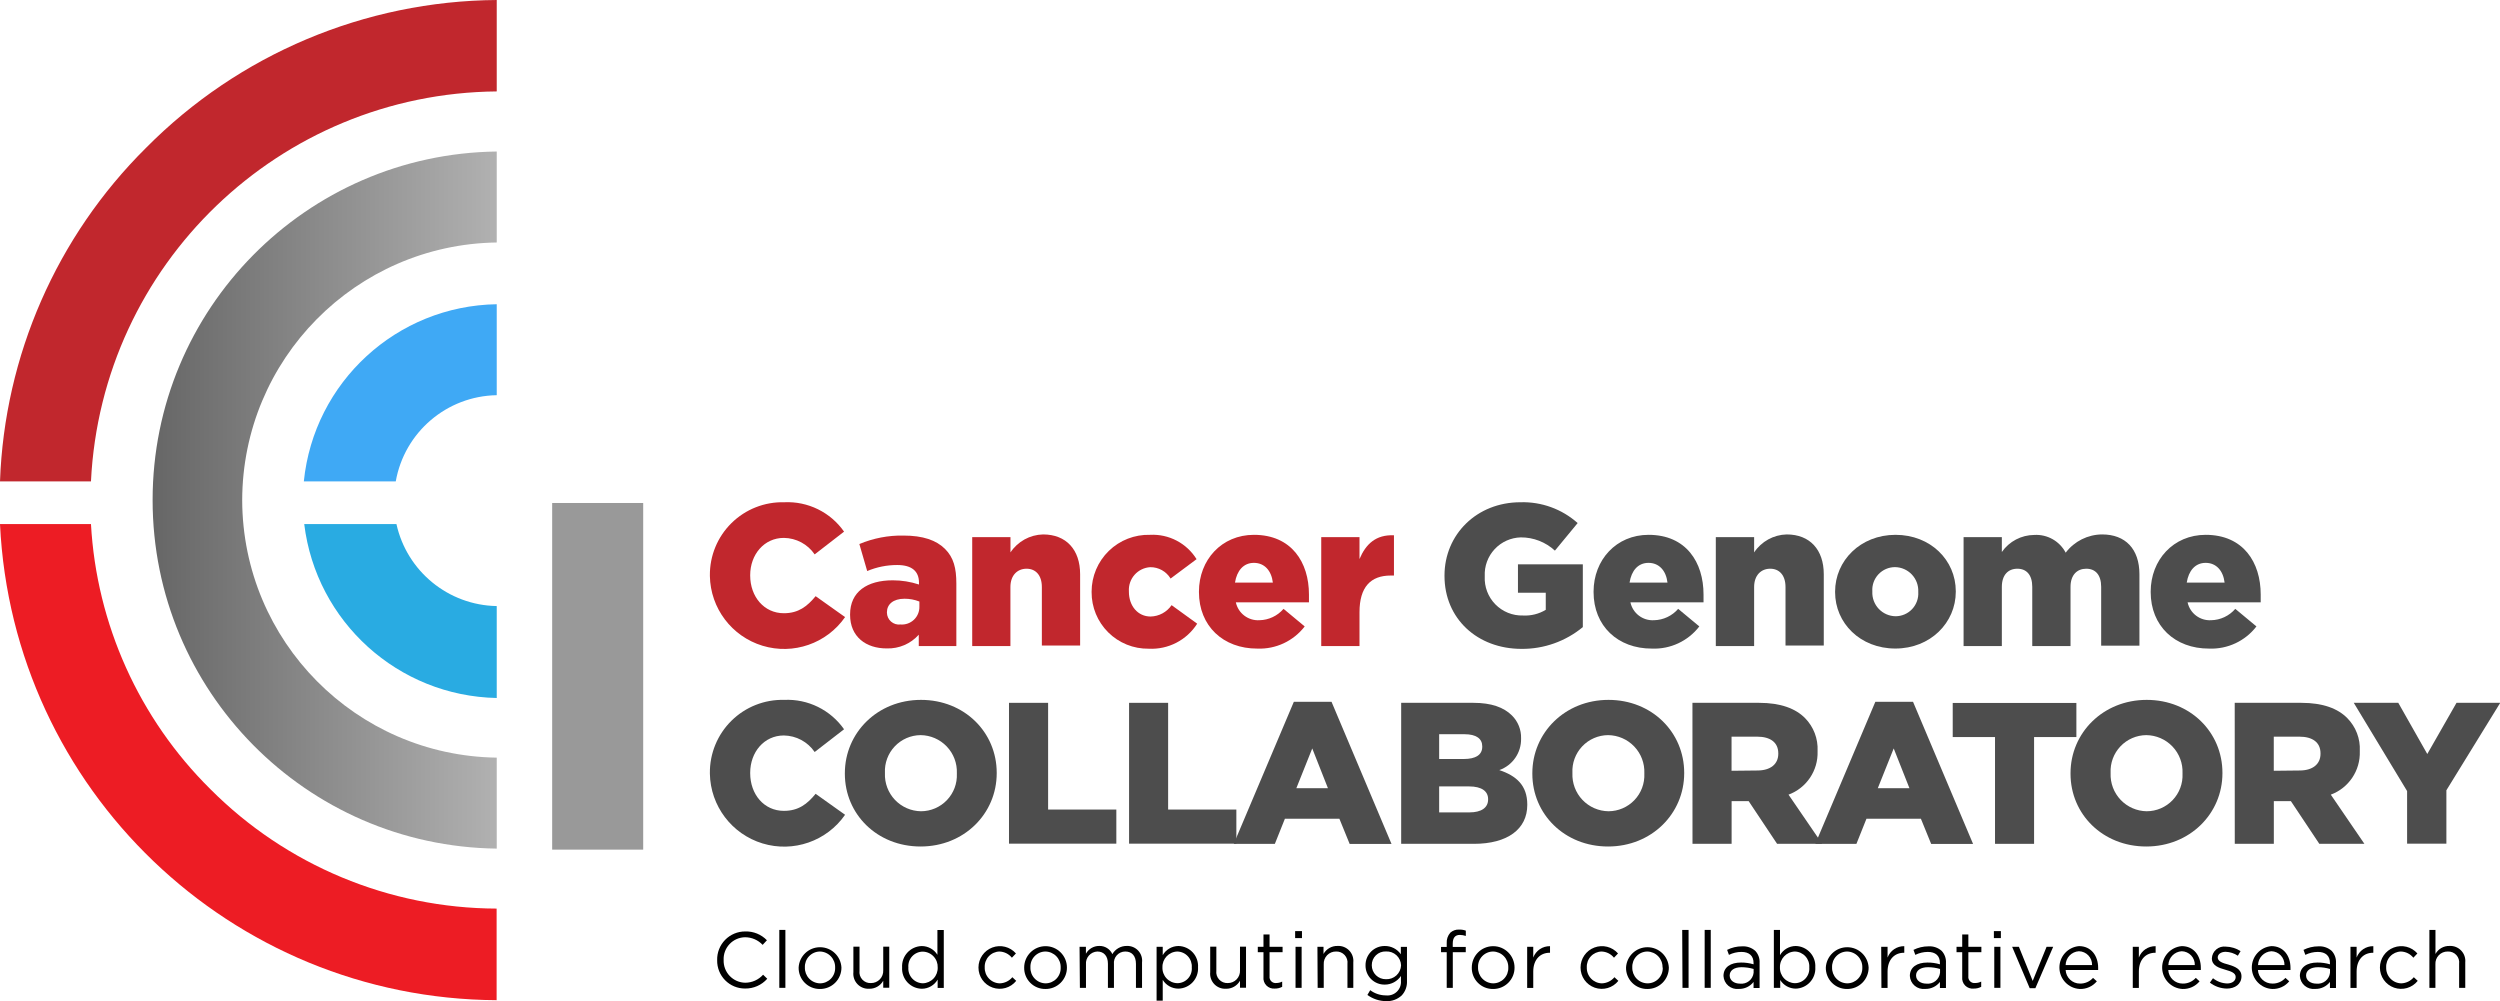
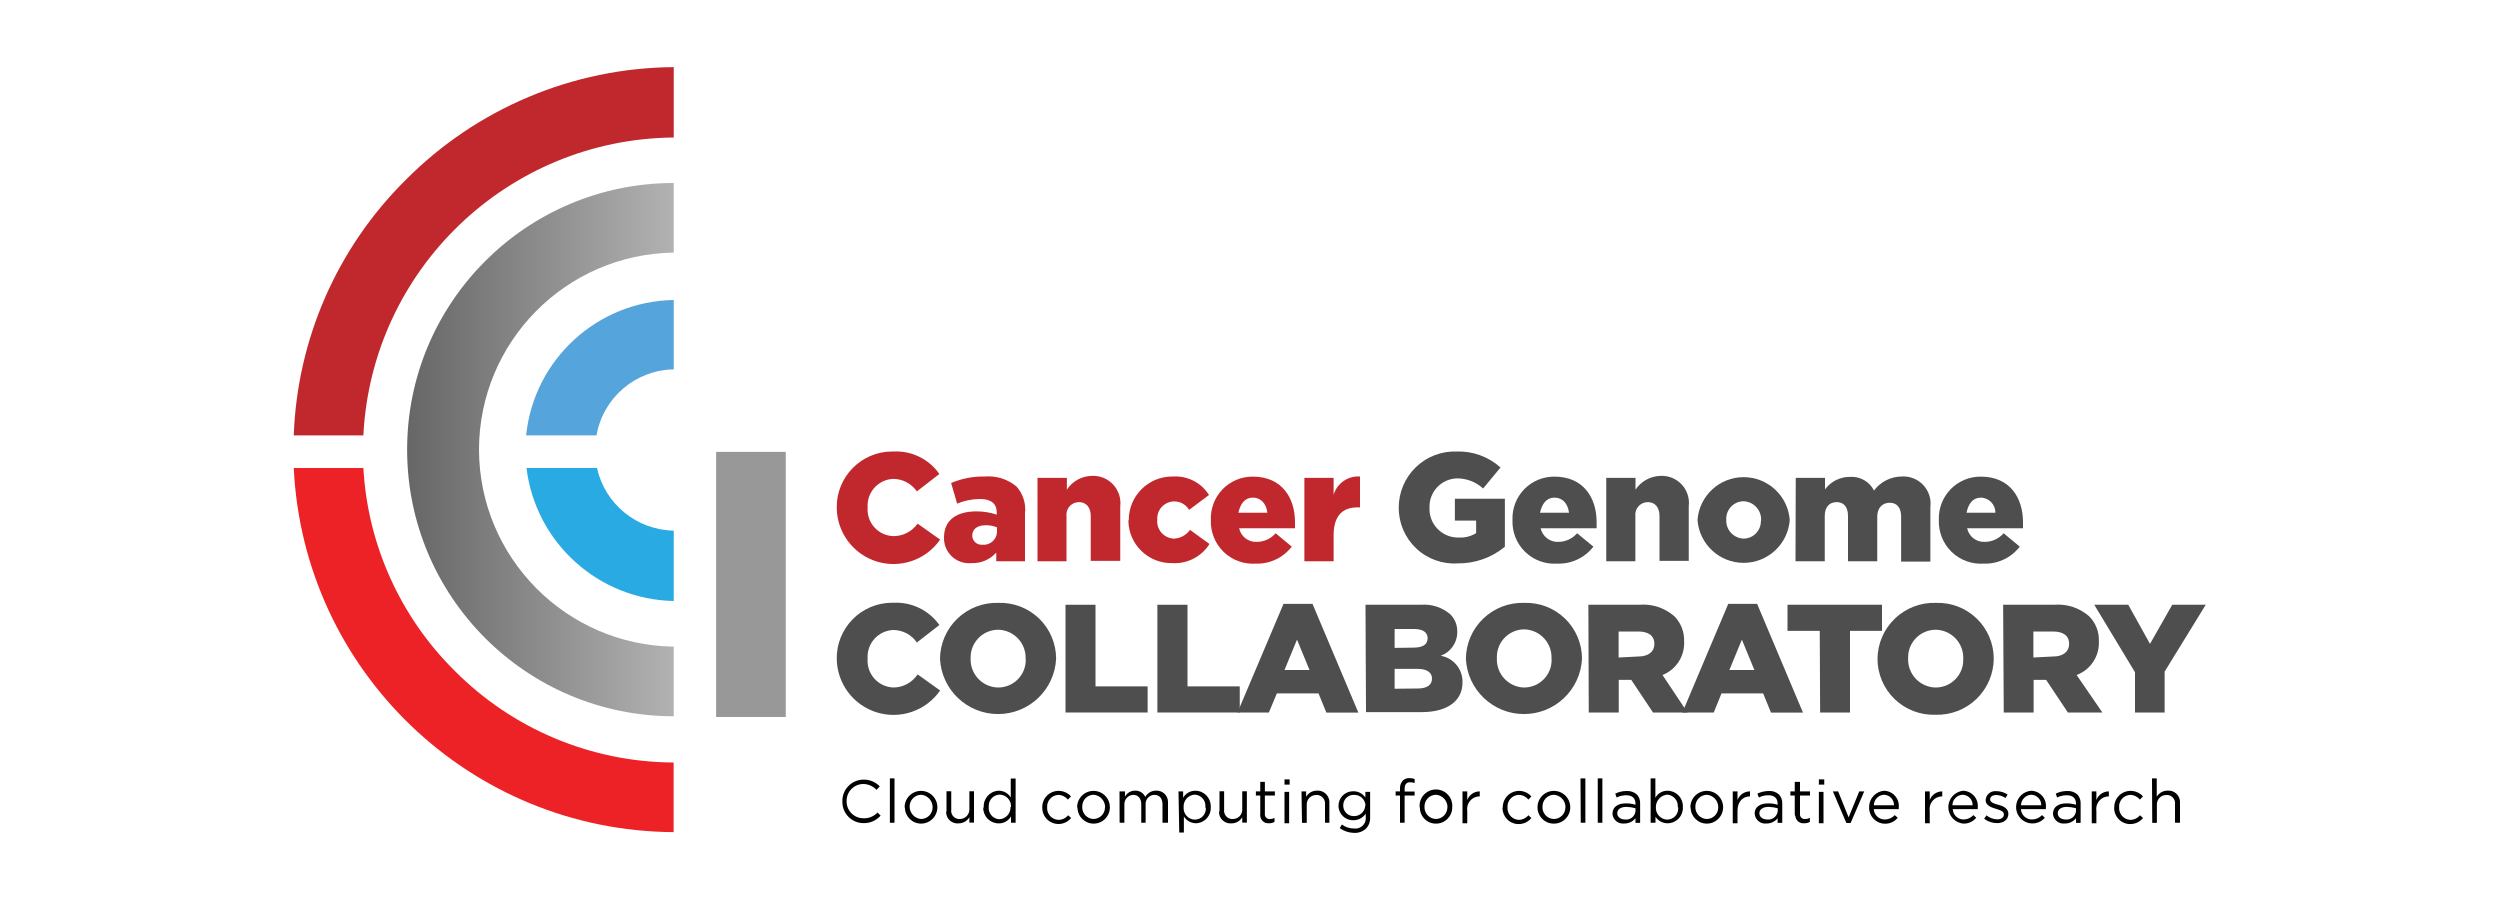
- <svg xmlns="http://www.w3.org/2000/svg" id="Layer_1" data-name="Layer 1" viewBox="0 0 439.72 176.01">
+ <svg xmlns="http://www.w3.org/2000/svg" id="Layer_1" data-name="Layer 1" viewBox="0 0 200 72">
  <defs>
-     <style>.cls-1{fill:#999;}.cls-2{fill:#c1272d;}.cls-3{fill:#4d4d4d;}.cls-4{fill:#ed1c24;}.cls-5{fill:url(#linear-gradient);}.cls-6{fill:#29abe2;}.cls-7{fill:#3fa9f5;}</style>
-     <linearGradient id="linear-gradient" x1="26.6" y1="87.96" x2="89.01" y2="87.96" gradientUnits="userSpaceOnUse">
-       <stop offset="0" stop-color="#666" />
-       <stop offset="1" stop-color="#b3b3b3" />
+     <style>.cls-1{fill:#010101;}.cls-2{fill:#989898;}.cls-3{fill:#c1282d;}.cls-4{fill:#4e4e4e;}.cls-5{fill:#ec2227;}.cls-6{fill:url(#linear-gradient);}.cls-7{fill:#2aaae2;}.cls-8{fill:#55a4db;}</style>
+     <linearGradient id="linear-gradient" x1="32.75" y1="38.03" x2="54.47" y2="38.03" gradientTransform="matrix(1, 0, 0, -1, 0, 74)" gradientUnits="userSpaceOnUse">
+       <stop offset="0" stop-color="#676767" />
+       <stop offset="1" stop-color="#b4b4b4" />
    </linearGradient>
  </defs>
-   <path d="M126.14,168.89v0a4.92,4.92,0,0,1,4.94-5.06,5.08,5.08,0,0,1,3.81,1.55l-.75.81a4.26,4.26,0,0,0-3.07-1.34,3.83,3.83,0,0,0-3.79,4v0a3.86,3.86,0,0,0,3.79,4,4.24,4.24,0,0,0,3.15-1.41l.73.71a5.08,5.08,0,0,1-3.91,1.72A4.88,4.88,0,0,1,126.14,168.89Z" />
-   <path d="M137.07,163.56h1.07v10.19h-1.07Z" />
-   <path d="M140.47,170.18v0a3.77,3.77,0,0,1,7.53,0v0a3.75,3.75,0,0,1-3.79,3.77A3.7,3.7,0,0,1,140.47,170.18Zm6.42,0v0a2.73,2.73,0,0,0-2.68-2.82,2.67,2.67,0,0,0-2.64,2.79v0a2.71,2.71,0,0,0,2.67,2.81A2.67,2.67,0,0,0,146.89,170.18Z" />
-   <path d="M150.1,171v-4.49h1.08v4.22a1.92,1.92,0,0,0,2,2.18,2.14,2.14,0,0,0,2.17-2.26v-4.14h1.06v7.22h-1.06V172.5a2.76,2.76,0,0,1-2.47,1.41A2.64,2.64,0,0,1,150.1,171Z" />
-   <path d="M158.67,170.16v0a3.55,3.55,0,0,1,3.45-3.76,3.24,3.24,0,0,1,2.76,1.54v-4.36H166v10.19h-1.08V172.3a3.22,3.22,0,0,1-2.76,1.61A3.53,3.53,0,0,1,158.67,170.16Zm6.26,0v0a2.68,2.68,0,0,0-2.61-2.78,2.56,2.56,0,0,0-2.55,2.78v0a2.6,2.6,0,0,0,2.55,2.79A2.69,2.69,0,0,0,164.93,170.15Z" />
-   <path d="M172.1,170.18v0a3.76,3.76,0,0,1,6.59-2.48l-.71.75a2.94,2.94,0,0,0-2.2-1.09,2.66,2.66,0,0,0-2.58,2.79v0a2.71,2.71,0,0,0,2.65,2.81,3,3,0,0,0,2.21-1.08l.68.64a3.73,3.73,0,0,1-6.64-2.34Z" />
-   <path d="M180.14,170.18v0a3.76,3.76,0,0,1,7.52,0v0a3.74,3.74,0,0,1-3.78,3.77A3.69,3.69,0,0,1,180.14,170.18Zm6.42,0v0a2.73,2.73,0,0,0-2.68-2.82,2.66,2.66,0,0,0-2.64,2.79v0a2.71,2.71,0,0,0,2.67,2.81A2.67,2.67,0,0,0,186.56,170.18Z" />
-   <path d="M189.88,166.53H191v1.22a2.65,2.65,0,0,1,2.33-1.37,2.45,2.45,0,0,1,2.32,1.44,2.88,2.88,0,0,1,2.54-1.44,2.59,2.59,0,0,1,2.68,2.9v4.47h-1.07v-4.21c0-1.4-.7-2.18-1.87-2.18a2,2,0,0,0-2,2.23v4.16h-1.06v-4.24c0-1.36-.71-2.15-1.86-2.15a2.09,2.09,0,0,0-2,2.27v4.12h-1.07Z" />
-   <path d="M203.43,166.53h1.08V168a3.22,3.22,0,0,1,2.76-1.61,3.52,3.52,0,0,1,3.45,3.74v0a3.54,3.54,0,0,1-3.45,3.76,3.24,3.24,0,0,1-2.76-1.54V176h-1.08Zm6.19,3.63v0a2.61,2.61,0,0,0-2.55-2.8,2.7,2.7,0,0,0-2.61,2.78v0a2.68,2.68,0,0,0,2.61,2.79A2.55,2.55,0,0,0,209.62,170.16Z" />
-   <path d="M212.86,171v-4.49h1.08v4.22a1.93,1.93,0,0,0,2,2.18,2.13,2.13,0,0,0,2.16-2.26v-4.14h1.06v7.22H218.1V172.5a2.76,2.76,0,0,1-2.47,1.41A2.64,2.64,0,0,1,212.86,171Z" />
-   <path d="M222.23,171.84v-4.36h-1v-.95h1v-2.17h1.07v2.17h2.29v.95H223.3v4.22a1.07,1.07,0,0,0,1.22,1.2,2.31,2.31,0,0,0,1-.25v.92a2.69,2.69,0,0,1-1.3.31A1.84,1.84,0,0,1,222.23,171.84Z" />
-   <path d="M227.8,163.77H229V165H227.8Zm.07,2.76h1.07v7.22h-1.07Z" />
-   <path d="M231.72,166.53h1.07v1.26a2.75,2.75,0,0,1,2.48-1.41,2.63,2.63,0,0,1,2.76,2.89v4.48H237v-4.21a1.93,1.93,0,0,0-2-2.18,2.13,2.13,0,0,0-2.17,2.26v4.13h-1.07Z" />
-   <path d="M240.51,175l.49-.84a4.62,4.62,0,0,0,2.78.92,2.38,2.38,0,0,0,2.63-2.57v-.85a3.42,3.42,0,0,1-2.84,1.52,3.33,3.33,0,0,1-3.39-3.38v0a3.35,3.35,0,0,1,3.39-3.41,3.4,3.4,0,0,1,2.82,1.45v-1.3h1.08v6a3.47,3.47,0,0,1-.93,2.55,3.79,3.79,0,0,1-2.75,1A5.67,5.67,0,0,1,240.51,175Zm5.92-5.21v0a2.52,2.52,0,0,0-2.65-2.44,2.39,2.39,0,0,0-2.5,2.43v0a2.44,2.44,0,0,0,2.5,2.45A2.54,2.54,0,0,0,246.43,169.8Z" />
-   <path d="M254.46,167.48h-1v-.93h1v-.63a2.59,2.59,0,0,1,.62-1.86,2.16,2.16,0,0,1,1.55-.56,3.16,3.16,0,0,1,1.19.19v.93a3.62,3.62,0,0,0-1.05-.18c-.83,0-1.25.5-1.25,1.54v.58h2.29v.92h-2.28v6.27h-1.07Z" />
-   <path d="M258.87,170.18v0a3.76,3.76,0,0,1,7.52,0v0a3.74,3.74,0,0,1-3.78,3.77A3.69,3.69,0,0,1,258.87,170.18Zm6.42,0v0a2.73,2.73,0,0,0-2.68-2.82,2.66,2.66,0,0,0-2.64,2.79v0a2.71,2.71,0,0,0,2.67,2.81A2.67,2.67,0,0,0,265.29,170.18Z" />
-   <path d="M268.61,166.53h1.07v1.89a3.09,3.09,0,0,1,2.95-2v1.16h-.09c-1.57,0-2.86,1.13-2.86,3.31v2.87h-1.07Z" />
-   <path d="M278,170.18v0a3.76,3.76,0,0,1,6.59-2.48l-.71.75a2.92,2.92,0,0,0-2.19-1.09,2.66,2.66,0,0,0-2.59,2.79v0a2.71,2.71,0,0,0,2.66,2.81,3,3,0,0,0,2.2-1.08l.69.64a3.73,3.73,0,0,1-6.65-2.34Z" />
-   <path d="M286,170.18v0a3.77,3.77,0,0,1,7.53,0v0a3.75,3.75,0,0,1-3.79,3.77A3.7,3.7,0,0,1,286,170.18Zm6.42,0v0a2.73,2.73,0,0,0-2.68-2.82,2.67,2.67,0,0,0-2.64,2.79v0a2.71,2.71,0,0,0,2.67,2.81A2.67,2.67,0,0,0,292.46,170.18Z" />
-   <path d="M295.88,163.56H297v10.19h-1.07Z" />
-   <path d="M299.83,163.56h1.07v10.19h-1.07Z" />
-   <path d="M303.14,171.66v0c0-1.55,1.25-2.36,3.08-2.36a7.63,7.63,0,0,1,2.21.31v-.23c0-1.28-.78-1.95-2.14-1.95a5,5,0,0,0-2.19.52l-.32-.88a5.79,5.79,0,0,1,2.62-.62,3.22,3.22,0,0,1,2.34.8,2.86,2.86,0,0,1,.75,2.12v4.41h-1.06v-1.07a3.18,3.18,0,0,1-2.6,1.23A2.42,2.42,0,0,1,303.14,171.66Zm5.3-.56v-.67a7.55,7.55,0,0,0-2.11-.31c-1.34,0-2.1.59-2.1,1.45v0c0,.91.83,1.44,1.81,1.44A2.16,2.16,0,0,0,308.44,171.1Z" />
-   <path d="M313.12,172.37v1.38H312V163.56h1.08V168a3.22,3.22,0,0,1,2.76-1.61,3.52,3.52,0,0,1,3.45,3.74v0a3.54,3.54,0,0,1-3.45,3.76A3.24,3.24,0,0,1,313.12,172.37Zm5.11-2.21v0a2.61,2.61,0,0,0-2.54-2.8,2.71,2.71,0,0,0-2.62,2.78v0a2.69,2.69,0,0,0,2.62,2.79A2.55,2.55,0,0,0,318.23,170.16Z" />
-   <path d="M321.14,170.18v0a3.77,3.77,0,0,1,7.53,0v0a3.75,3.75,0,0,1-3.79,3.77A3.7,3.7,0,0,1,321.14,170.18Zm6.42,0v0a2.73,2.73,0,0,0-2.68-2.82,2.67,2.67,0,0,0-2.64,2.79v0a2.71,2.71,0,0,0,2.67,2.81A2.67,2.67,0,0,0,327.56,170.18Z" />
-   <path d="M330.88,166.53H332v1.89a3.09,3.09,0,0,1,2.94-2v1.16h-.08c-1.58,0-2.86,1.13-2.86,3.31v2.87h-1.08Z" />
-   <path d="M335.92,171.66v0c0-1.55,1.26-2.36,3.09-2.36a7.56,7.56,0,0,1,2.2.31v-.23c0-1.28-.78-1.95-2.14-1.95a5,5,0,0,0-2.19.52l-.32-.88a5.86,5.86,0,0,1,2.63-.62,3.19,3.19,0,0,1,2.33.8,2.86,2.86,0,0,1,.75,2.12v4.41h-1.06v-1.07a3.18,3.18,0,0,1-2.6,1.23A2.42,2.42,0,0,1,335.92,171.66Zm5.31-.56v-.67a7.61,7.61,0,0,0-2.11-.31c-1.34,0-2.11.59-2.11,1.45v0c0,.91.84,1.44,1.81,1.44A2.17,2.17,0,0,0,341.23,171.1Z" />
-   <path d="M345.13,171.84v-4.36h-1v-.95h1v-2.17h1.08v2.17h2.29v.95h-2.29v4.22a1.07,1.07,0,0,0,1.21,1.2,2.31,2.31,0,0,0,1.05-.25v.92a2.66,2.66,0,0,1-1.3.31A1.84,1.84,0,0,1,345.13,171.84Z" />
-   <path d="M350.7,163.77h1.23V165H350.7Zm.07,2.76h1.08v7.22h-1.08Z" />
-   <path d="M353.91,166.53h1.19l2.43,6,2.44-6h1.16L358,173.81H357Z" />
-   <path d="M365.86,173a3,3,0,0,0,2.28-1l.67.6a3.74,3.74,0,0,1-3,1.35,3.78,3.78,0,0,1-.14-7.54c2.14,0,3.37,1.7,3.37,3.83a2.77,2.77,0,0,1,0,.37h-5.72A2.52,2.52,0,0,0,365.86,173Zm2.11-3.26a2.37,2.37,0,0,0-2.31-2.43,2.48,2.48,0,0,0-2.34,2.43Z" />
-   <path d="M375.13,166.53h1.07v1.89a3.09,3.09,0,0,1,2.95-2v1.16h-.09c-1.57,0-2.86,1.13-2.86,3.31v2.87h-1.07Z" />
-   <path d="M383.93,173a3,3,0,0,0,2.28-1l.67.6a3.73,3.73,0,0,1-3,1.35,3.78,3.78,0,0,1-.14-7.54c2.13,0,3.36,1.7,3.36,3.83,0,.09,0,.21,0,.37h-5.73A2.53,2.53,0,0,0,383.93,173Zm2.11-3.26a2.36,2.36,0,0,0-2.3-2.43,2.5,2.5,0,0,0-2.35,2.43Z" />
-   <path d="M388.69,172.83l.55-.77a4.17,4.17,0,0,0,2.49.92c.87,0,1.5-.44,1.5-1.14v0c0-.72-.85-1-1.8-1.27-1.13-.32-2.39-.71-2.39-2v0a2.18,2.18,0,0,1,2.46-2.07,5,5,0,0,1,2.59.79l-.48.81a4.1,4.1,0,0,0-2.14-.69c-.85,0-1.4.44-1.4,1v0c0,.69.9,1,1.86,1.24,1.12.34,2.32.77,2.32,2.07v0c0,1.37-1.13,2.16-2.57,2.16A5,5,0,0,1,388.69,172.83Z" />
-   <path d="M399.7,173a3,3,0,0,0,2.28-1l.67.6a3.73,3.73,0,0,1-3,1.35,3.78,3.78,0,0,1-.14-7.54c2.13,0,3.36,1.7,3.36,3.83,0,.09,0,.21,0,.37h-5.73A2.53,2.53,0,0,0,399.7,173Zm2.11-3.26a2.36,2.36,0,0,0-2.3-2.43,2.5,2.5,0,0,0-2.35,2.43Z" />
-   <path d="M404.52,171.66v0c0-1.55,1.26-2.36,3.08-2.36a7.58,7.58,0,0,1,2.21.31v-.23c0-1.28-.78-1.95-2.14-1.95a5,5,0,0,0-2.19.52l-.32-.88a5.82,5.82,0,0,1,2.62-.62,3.22,3.22,0,0,1,2.34.8,2.86,2.86,0,0,1,.75,2.12v4.41h-1.06v-1.07a3.18,3.18,0,0,1-2.6,1.23A2.42,2.42,0,0,1,404.52,171.66Zm5.3-.56v-.67a7.47,7.47,0,0,0-2.1-.31c-1.35,0-2.11.59-2.11,1.45v0c0,.91.84,1.44,1.81,1.44A2.16,2.16,0,0,0,409.82,171.1Z" />
-   <path d="M413.42,166.53h1.08v1.89a3.09,3.09,0,0,1,2.94-2v1.16h-.08c-1.58,0-2.86,1.13-2.86,3.31v2.87h-1.08Z" />
-   <path d="M418.6,170.18v0a3.76,3.76,0,0,1,6.59-2.48l-.71.75a2.92,2.92,0,0,0-2.19-1.09,2.66,2.66,0,0,0-2.59,2.79v0a2.71,2.71,0,0,0,2.66,2.81,3,3,0,0,0,2.2-1.08l.69.64a3.73,3.73,0,0,1-6.65-2.34Z" />
-   <path d="M427.3,163.56h1.07v4.23a2.74,2.74,0,0,1,2.47-1.41,2.64,2.64,0,0,1,2.77,2.89v4.48h-1.08v-4.21a1.92,1.92,0,0,0-2-2.18,2.13,2.13,0,0,0-2.17,2.26v4.13H427.3Z" />
-   <rect class="cls-1" x="97.12" y="88.47" width="16.01" height="60.97" />
-   <path class="cls-2" d="M124.86,101.3v-.07a12.75,12.75,0,0,1,13.08-12.89,12.14,12.14,0,0,1,10.52,5.17l-5.17,4a6.65,6.65,0,0,0-5.42-2.9c-3.48,0-5.92,2.94-5.92,6.55v.07c0,3.72,2.44,6.63,5.92,6.63,2.58,0,4.11-1.21,5.59-3l5.18,3.68a13.06,13.06,0,0,1-23.78-7.23Z" />
-   <path class="cls-2" d="M149.52,108.14v-.07c0-4,3-6,7.51-6a14.75,14.75,0,0,1,4.61.74v-.32c0-2-1.24-3.11-3.83-3.11a13.56,13.56,0,0,0-5.28,1.06l-1.38-4.75a19.16,19.16,0,0,1,7.76-1.49c3.44,0,5.77.82,7.3,2.34s2,3.4,2,6.1v11H161.6v-2a7.24,7.24,0,0,1-5.63,2.41C152.32,114.06,149.52,112,149.52,108.14Zm12.19-1.45v-.89a7.11,7.11,0,0,0-2.62-.49c-2,0-3.09,1-3.09,2.37v.07a2.12,2.12,0,0,0,2.38,2.09A3.08,3.08,0,0,0,161.71,106.69Z" />
-   <path class="cls-2" d="M171,94.47h6.73v2.69A7.09,7.09,0,0,1,183.46,94c4.08,0,6.52,2.69,6.52,7v12.54h-6.73V103.25c0-2.09-1.1-3.22-2.69-3.22s-2.84,1.13-2.84,3.22v10.38H171Z" />
-   <path class="cls-2" d="M192,104.14v-.07a10,10,0,0,1,10.28-10,9.07,9.07,0,0,1,8.18,4.28l-4.57,3.41a4.12,4.12,0,0,0-3.58-2,4,4,0,0,0-3.75,4.25v.07c0,2.48,1.56,4.36,3.82,4.36a4.6,4.6,0,0,0,3.69-2l4.5,3.26a9.52,9.52,0,0,1-8.54,4.4A9.9,9.9,0,0,1,192,104.14Z" />
-   <path class="cls-2" d="M210.88,104.14v-.07c0-5.6,4-10,9.67-10,6.63,0,9.68,4.85,9.68,10.49,0,.42,0,.92,0,1.38H217.37a4,4,0,0,0,4.14,3.15,5.76,5.76,0,0,0,4.25-2l3.72,3.09a10,10,0,0,1-8.32,3.9C215.13,114.1,210.88,110.09,210.88,104.14Zm13-1.67c-.25-2.12-1.49-3.47-3.33-3.47s-3,1.38-3.33,3.47Z" />
-   <path class="cls-2" d="M232.39,94.47h6.73v3.86c1.1-2.62,2.87-4.32,6.06-4.18v7.08h-.57c-3.51,0-5.49,2-5.49,6.45v5.95h-6.73Z" />
-   <path class="cls-3" d="M254.07,101.3v-.07c0-7.22,5.67-12.89,13.36-12.89A14.46,14.46,0,0,1,277.49,92l-4,4.85a8.77,8.77,0,0,0-6-2.33,6.51,6.51,0,0,0-6.34,6.8v.07a6.55,6.55,0,0,0,6.73,6.87,7,7,0,0,0,4-1v-3h-4.89v-5h11.41V110.3a16.71,16.71,0,0,1-10.77,3.83C259.85,114.13,254.07,108.82,254.07,101.3Z" />
-   <path class="cls-3" d="M280.29,104.14v-.07c0-5.6,4-10,9.67-10,6.63,0,9.67,4.85,9.67,10.49,0,.42,0,.92,0,1.38H286.77a4,4,0,0,0,4.15,3.15,5.77,5.77,0,0,0,4.25-2l3.72,3.09a10,10,0,0,1-8.33,3.9C284.54,114.1,280.29,110.09,280.29,104.14Zm13-1.67c-.25-2.12-1.49-3.47-3.34-3.47s-3,1.38-3.33,3.47Z" />
-   <path class="cls-3" d="M301.79,94.47h6.74v2.69A7.09,7.09,0,0,1,314.26,94c4.08,0,6.52,2.69,6.52,7v12.54h-6.73V103.25c0-2.09-1.1-3.22-2.69-3.22s-2.83,1.13-2.83,3.22v10.38h-6.74Z" />
-   <path class="cls-3" d="M322.77,104.14v-.07c0-5.46,4.46-10,10.63-10S344,98.54,344,104v.07c0,5.45-4.46,10-10.63,10S322.77,109.6,322.77,104.14Zm14.63,0v-.07a4.15,4.15,0,0,0-4.08-4.32,4,4,0,0,0-4,4.25v.07a4.15,4.15,0,0,0,4.08,4.32A4,4,0,0,0,337.4,104.14Z" />
-   <path class="cls-3" d="M345.37,94.47h6.73v2.62a7,7,0,0,1,5.71-3,5.85,5.85,0,0,1,5.52,3.12A8.09,8.09,0,0,1,369.75,94c4.07,0,6.55,2.55,6.55,7v12.57h-6.73V103.22c0-2.09-1-3.19-2.62-3.19s-2.77,1.1-2.77,3.19v10.41h-6.73V103.22c0-2.09-1-3.19-2.62-3.19s-2.73,1.1-2.73,3.19v10.41h-6.73Z" />
-   <path class="cls-3" d="M378.28,104.14v-.07c0-5.6,4-10,9.67-10,6.63,0,9.68,4.85,9.68,10.49,0,.42,0,.92,0,1.38H384.77a4,4,0,0,0,4.14,3.15,5.76,5.76,0,0,0,4.25-2l3.72,3.09a10,10,0,0,1-8.32,3.9C382.53,114.1,378.28,110.09,378.28,104.14Zm13-1.67c-.25-2.12-1.49-3.47-3.33-3.47s-3,1.38-3.33,3.47Z" />
-   <path class="cls-3" d="M124.86,136.09V136a12.75,12.75,0,0,1,13.08-12.9,12.17,12.17,0,0,1,10.52,5.17l-5.17,4a6.66,6.66,0,0,0-5.42-2.91c-3.48,0-5.92,2.94-5.92,6.56V136c0,3.72,2.44,6.62,5.92,6.62,2.58,0,4.11-1.2,5.59-3l5.18,3.69a13.06,13.06,0,0,1-23.78-7.23Z" />
-   <path class="cls-3" d="M148.6,136.09V136c0-7.12,5.74-12.9,13.39-12.9s13.32,5.7,13.32,12.83V136c0,7.12-5.74,12.89-13.39,12.89S148.6,143.21,148.6,136.09Zm19.7,0V136a6.45,6.45,0,0,0-6.38-6.7,6.33,6.33,0,0,0-6.27,6.63V136a6.43,6.43,0,0,0,6.34,6.69A6.33,6.33,0,0,0,168.3,136.09Z" />
-   <path class="cls-3" d="M177.47,123.62h6.88v18.77h12v6H177.47Z" />
-   <path class="cls-3" d="M198.59,123.62h6.87v18.77h12v6H198.59Z" />
-   <path class="cls-3" d="M227.57,123.44h6.63l10.55,25h-7.36L235.58,144H226l-1.77,4.43H217Zm6,15.2-2.76-7-2.8,7Z" />
-   <path class="cls-3" d="M246.45,123.62h12.72c3.12,0,5.32.78,6.77,2.23a5.44,5.44,0,0,1,1.6,4v.07a5.75,5.75,0,0,1-3.83,5.53c3,1,4.92,2.69,4.92,6.06v.07c0,4.25-3.47,6.84-9.39,6.84H246.45Zm11,9.88c2.09,0,3.26-.71,3.26-2.16v-.07c0-1.35-1.06-2.13-3.12-2.13h-4.46v4.36Zm1,9.39c2.09,0,3.29-.81,3.29-2.27v-.07c0-1.34-1.06-2.23-3.37-2.23h-5.24v4.57Z" />
-   <path class="cls-3" d="M269.52,136.09V136c0-7.12,5.74-12.9,13.39-12.9s13.32,5.7,13.32,12.83V136c0,7.12-5.74,12.89-13.39,12.89S269.52,143.21,269.52,136.09Zm19.7,0V136a6.45,6.45,0,0,0-6.38-6.7,6.32,6.32,0,0,0-6.27,6.63V136a6.43,6.43,0,0,0,6.34,6.69A6.33,6.33,0,0,0,289.22,136.09Z" />
-   <path class="cls-3" d="M297.68,123.62h11.73c3.79,0,6.41,1,8.08,2.69a7.7,7.7,0,0,1,2.2,5.77v.08a7.83,7.83,0,0,1-5.11,7.61l5.92,8.65h-7.93l-5-7.51h-3v7.51h-6.88Zm11.41,11.9c2.34,0,3.69-1.13,3.69-2.94v-.07c0-1.95-1.42-2.94-3.72-2.94h-4.5v6Z" />
-   <path class="cls-3" d="M329.85,123.44h6.63l10.56,25h-7.37L337.86,144h-9.57l-1.77,4.43h-7.23Zm6,15.2-2.77-7-2.8,7Z" />
-   <path class="cls-3" d="M350.9,129.64h-7.44v-6h21.75v6h-7.44v18.78H350.9Z" />
-   <path class="cls-3" d="M364.18,136.09V136c0-7.12,5.74-12.9,13.4-12.9s13.32,5.7,13.32,12.83V136c0,7.12-5.74,12.89-13.4,12.89S364.18,143.21,364.18,136.09Zm19.7,0V136a6.44,6.44,0,0,0-6.38-6.7,6.33,6.33,0,0,0-6.27,6.63V136a6.44,6.44,0,0,0,6.35,6.69A6.32,6.32,0,0,0,383.88,136.09Z" />
-   <path class="cls-3" d="M393.06,123.62h11.72c3.8,0,6.42,1,8.08,2.69a7.66,7.66,0,0,1,2.2,5.77v.08a7.84,7.84,0,0,1-5.1,7.61l5.91,8.65h-7.93l-5-7.51h-3v7.51h-6.87Zm11.41,11.9c2.33,0,3.68-1.13,3.68-2.94v-.07c0-1.95-1.42-2.94-3.72-2.94h-4.5v6Z" />
-   <path class="cls-3" d="M423.38,139.14,414,123.62h7.83l5.1,9,5.14-9h7.69L430.29,139v9.39h-6.91Z" />
-   <path class="cls-2" d="M25.69,26A87,87,0,0,0,0,84.67H16A72.11,72.11,0,0,1,87.37,16.08V0A87.75,87.75,0,0,0,25.69,26Z" />
-   <path class="cls-4" d="M37,138.8A71.2,71.2,0,0,1,16,92.18H0a87.94,87.94,0,0,0,87.35,83.74V159.81A71.38,71.38,0,0,1,37,138.8Z" />
-   <path class="cls-5" d="M42.6,88A45.42,45.42,0,0,1,87.37,42.65v-16a61.31,61.31,0,0,0,0,122.61v-16A45.41,45.41,0,0,1,42.6,88Z" />
-   <path class="cls-6" d="M69.73,92.18H53.51a34.82,34.82,0,0,0,33.86,30.59V106.6A18.4,18.4,0,0,1,69.73,92.18Z" />
-   <path class="cls-7" d="M53.44,84.67H69.61A18.35,18.35,0,0,1,87.37,69.51v-16A34.66,34.66,0,0,0,53.44,84.67Z" />
+   <path class="cls-1" d="M67.39,64.13h0a1.7,1.7,0,0,1,1.66-1.76h0a1.76,1.76,0,0,1,1.33.54l-.26.28a1.45,1.45,0,0,0-1.07-.47,1.34,1.34,0,0,0-1.32,1.35v0h0a1.34,1.34,0,0,0,1.3,1.39h0A1.45,1.45,0,0,0,70.2,65l.25.25a1.76,1.76,0,0,1-1.36.6,1.69,1.69,0,0,1-1.7-1.69Z" />
+   <path class="cls-1" d="M71.19,62.27h.37v3.55h-.37Z" />
+   <path class="cls-1" d="M72.37,64.58h0a1.31,1.31,0,0,1,2.62,0h0a1.31,1.31,0,0,1-1.3,1.31h0a1.3,1.3,0,0,1-1.3-1.28Zm2.24,0h0a1,1,0,0,0-.92-1h0a.94.94,0,0,0-.92.94v0h0a1,1,0,0,0,.91,1h0a.93.93,0,0,0,.93-.93Z" />
+   <path class="cls-1" d="M75.72,64.86V63.3h.38v1.47a.66.66,0,0,0,.57.75h.12a.76.76,0,0,0,.76-.74V63.3h.37v2.51h-.37v-.43a1,1,0,0,1-.86.49.91.91,0,0,1-1-.86Z" />
+   <path class="cls-1" d="M78.7,64.57h0a1.24,1.24,0,0,1,1.16-1.31h0a1.1,1.1,0,0,1,1,.54V62.28h.39v3.54h-.37v-.51a1.11,1.11,0,0,1-1,.56,1.23,1.23,0,0,1-1.22-1.24Zm2.18,0h0a.93.93,0,0,0-.89-1h0a.89.89,0,0,0-.89.89.22.22,0,0,0,0,.08h0a.9.9,0,0,0,.83,1h0a.94.94,0,0,0,.91-1v0Z" />
+   <path class="cls-1" d="M83.38,64.58h0a1.3,1.3,0,0,1,1.3-1.31,1.33,1.33,0,0,1,1,.44l-.25.26a1,1,0,0,0-.76-.38.94.94,0,0,0-.9,1h0a.94.94,0,0,0,.91,1h0a1,1,0,0,0,.77-.37l.24.22a1.3,1.3,0,0,1-2.31-.81Z" />
+   <path class="cls-1" d="M86.17,64.58h0a1.31,1.31,0,0,1,2.62,0h0a1.3,1.3,0,0,1-1.29,1.31h0a1.29,1.29,0,0,1-1.3-1.27Zm2.24,0h0a1,1,0,0,0-.92-1h0a.92.92,0,0,0-.91.94v0h0a.93.93,0,0,0,.9,1h0a.93.93,0,0,0,.92-.93Z" />
+   <path class="cls-1" d="M89.56,63.31H90v.42a.92.92,0,0,1,.81-.48.86.86,0,0,1,.81.5,1,1,0,0,1,.88-.5.91.91,0,0,1,.94.87v1.7H93V64.35c0-.48-.24-.76-.65-.76a.71.71,0,0,0-.7.7.25.25,0,0,0,0,.08v1.45H91.3V64.34c0-.47-.25-.75-.65-.75a.74.74,0,0,0-.7.76v1.47h-.38Z" />
+   <path class="cls-1" d="M94.28,63.31h.37v.51a1.11,1.11,0,0,1,1-.56,1.23,1.23,0,0,1,1.21,1.24.13.13,0,0,0,0,.06h0a1.22,1.22,0,0,1-1.15,1.3h0a1.15,1.15,0,0,1-1-.54V66.6h-.37Zm2.15,1.26h0a.9.9,0,0,0-.84-1h0a.94.94,0,0,0-.9,1h0a.92.92,0,0,0,.89,1h0a.88.88,0,0,0,.89-.88Z" />
+   <path class="cls-1" d="M97.56,64.86V63.3h.37v1.47a.67.67,0,0,0,.58.75h.12a.74.74,0,0,0,.75-.73V63.3h.37v2.51h-.37v-.43a1,1,0,0,1-.86.49.92.92,0,0,1-1-.86A.76.76,0,0,1,97.56,64.86Z" />
+   <path class="cls-1" d="M100.82,65.15V63.64h-.35v-.33h.35v-.76h.37v.76h.8v.33h-.8V65.1a.37.37,0,0,0,.32.42.17.17,0,0,0,.1,0,.7.7,0,0,0,.35-.09v.32a.79.79,0,0,1-.45.11.64.64,0,0,1-.69-.58A.28.28,0,0,1,100.82,65.15Z" />
+   <path class="cls-1" d="M102.76,62.35h.41v.42h-.41Zm0,1h.37v2.51h-.37Z" />
+   <path class="cls-1" d="M104.12,63.31h.37v.43a1,1,0,0,1,.86-.49.93.93,0,0,1,1,.87.71.71,0,0,1,0,.14v1.56H106V64.35a.68.68,0,0,0-.58-.75h-.12a.75.75,0,0,0-.76.73.13.13,0,0,0,0,.06v1.44h-.38Z" />
+   <path class="cls-1" d="M107.18,66.25l.17-.29a1.61,1.61,0,0,0,1,.32.83.83,0,0,0,.91-.73v-.46a1.19,1.19,0,0,1-1,.53,1.16,1.16,0,0,1-1.18-1.14v0h0a1.16,1.16,0,0,1,1.15-1.18h0a1.16,1.16,0,0,1,1,.5v-.45h.38V65.4a1.2,1.2,0,0,1-.32.88,1.32,1.32,0,0,1-1,.35A2,2,0,0,1,107.18,66.25Zm2.06-1.81h0a.89.89,0,0,0-.91-.85h0a.83.83,0,0,0-.87.79v.06h0a.83.83,0,0,0,.84.85h0a.89.89,0,0,0,.92-.85Z" />
+   <path class="cls-1" d="M112,63.64h-.35v-.33H112v-.22a.9.9,0,0,1,.22-.64.71.71,0,0,1,.54-.2,1.14,1.14,0,0,1,.41.07v.32a1.15,1.15,0,0,0-.37-.06c-.28,0-.43.17-.43.53v.21h.8v.32h-.8v2.18H112Z" />
+   <path class="cls-1" d="M113.57,64.58h0a1.31,1.31,0,1,1,2.61,0h0a1.3,1.3,0,0,1-1.29,1.31h0a1.28,1.28,0,0,1-1.3-1.27A0,0,0,0,1,113.57,64.58Zm2.23,0h0a1,1,0,0,0-.92-1h0a.93.93,0,0,0-.92.94v0h0a.94.94,0,0,0,.91,1h0a.93.93,0,0,0,.92-.93Z" />
+   <path class="cls-1" d="M117,63.31h.38V64a1.07,1.07,0,0,1,1-.69v.4h0a1,1,0,0,0-1,1.15v1H117Z" />
+   <path class="cls-1" d="M120.22,64.58h0a1.31,1.31,0,0,1,2.29-.87l-.24.26a1,1,0,0,0-.77-.38.93.93,0,0,0-.9,1v0h0a.94.94,0,0,0,.91,1h0a1,1,0,0,0,.76-.37l.24.22a1.3,1.3,0,0,1-1.82.21,1.32,1.32,0,0,1-.49-1Z" />
+   <path class="cls-1" d="M123,64.58h0a1.31,1.31,0,0,1,2.62,0h0a1.3,1.3,0,0,1-1.29,1.31h0A1.3,1.3,0,0,1,123,64.61Zm2.24,0h0a1,1,0,0,0-.92-1h0a.93.93,0,0,0-.92.94v0h0a.93.93,0,0,0,.9,1h0a.92.92,0,0,0,.93-.92v0Z" />
+   <path class="cls-1" d="M126.44,62.27h.39v3.55h-.37Z" />
+   <path class="cls-1" d="M127.82,62.27h.37v3.55h-.37Z" />
+   <path class="cls-1" d="M129,65.09h0c0-.54.43-.82,1.07-.82a2.52,2.52,0,0,1,.77.11V64.3c0-.45-.27-.68-.75-.68a1.7,1.7,0,0,0-.76.18l-.11-.31a2.06,2.06,0,0,1,.91-.21,1.13,1.13,0,0,1,.82.28,1,1,0,0,1,.26.73v1.54h-.37v-.37a1.13,1.13,0,0,1-.91.42.84.84,0,0,1-.93-.74Zm1.84-.19v-.24a3,3,0,0,0-.73-.11c-.47,0-.73.21-.73.51h0c0,.32.29.5.63.5a.75.75,0,0,0,.83-.66Z" />
+   <path class="cls-1" d="M132.44,65.34v.48h-.39V62.27h.38v1.55a1.09,1.09,0,0,1,1-.56,1.23,1.23,0,0,1,1.2,1.24v.06h0a1.23,1.23,0,0,1-1.16,1.3h0A1.15,1.15,0,0,1,132.44,65.34Zm1.78-.77h0a.91.91,0,0,0-.84-1h0a1,1,0,0,0-.91,1h0a.94.94,0,0,0,.9,1h0a.89.89,0,0,0,.89-.89v-.07Z" />
+   <path class="cls-1" d="M135.23,64.58h0a1.31,1.31,0,0,1,2.62,0h0a1.31,1.31,0,0,1-1.3,1.31h0a1.3,1.3,0,0,1-1.3-1.28Zm2.23,0h0a1,1,0,0,0-.91-1h0a.94.94,0,0,0-.92.94v0h0a.94.94,0,0,0,.91,1h0a.92.92,0,0,0,.92-.93v0Z" />
+   <path class="cls-1" d="M138.62,63.31H139V64a1.07,1.07,0,0,1,1-.69v.4h0c-.55,0-1,.39-1,1.15v1h-.38Z" />
+   <path class="cls-1" d="M140.37,65.09h0c0-.54.44-.82,1.08-.82a2.45,2.45,0,0,1,.76.11V64.3c0-.45-.27-.68-.74-.68a1.64,1.64,0,0,0-.76.18l-.12-.31a2.1,2.1,0,0,1,.92-.21,1.09,1.09,0,0,1,.81.28,1,1,0,0,1,.26.73v1.54h-.37v-.37a1.11,1.11,0,0,1-.9.42.84.84,0,0,1-.93-.74A.09.09,0,0,1,140.37,65.09Zm1.85-.19v-.24a3.07,3.07,0,0,0-.73-.11c-.47,0-.74.21-.74.51h0c0,.32.29.5.63.5a.76.76,0,0,0,.84-.66Z" />
+   <path class="cls-1" d="M143.58,65.15V63.64h-.35v-.33h.35v-.76H144v.76h.8v.33H144V65.1a.37.37,0,0,0,.32.42.17.17,0,0,0,.1,0,.78.78,0,0,0,.37-.09v.32a.81.81,0,0,1-.45.11.64.64,0,0,1-.71-.56A.38.38,0,0,1,143.58,65.15Z" />
+   <path class="cls-1" d="M145.51,62.35h.43v.42h-.43Zm0,1h.37v2.51h-.37Z" />
+   <path class="cls-1" d="M146.63,63.31h.42l.84,2.08.85-2.08h.4l-1.09,2.53h-.34Z" />
+   <path class="cls-1" d="M150.79,65.56a1.08,1.08,0,0,0,.79-.35l.24.21a1.29,1.29,0,0,1-2.29-.91,1.31,1.31,0,0,1,1.19-1.25,1.21,1.21,0,0,1,1.18,1.34v.13h-2A.88.88,0,0,0,150.79,65.56Zm.73-1.14a.82.82,0,0,0-.8-.84h0a.85.85,0,0,0-.81.84Z" />
+   <path class="cls-1" d="M154,63.31h.38V64a1.07,1.07,0,0,1,1-.69v.4h0a1,1,0,0,0-1,1.15v1H154Z" />
+   <path class="cls-1" d="M157.08,65.56a1.08,1.08,0,0,0,.79-.35l.23.21a1.29,1.29,0,0,1-1,.47,1.32,1.32,0,0,1-.05-2.63,1.21,1.21,0,0,1,1.17,1.34v.13h-2A.87.87,0,0,0,157.08,65.56Zm.73-1.14a.82.82,0,0,0-.8-.84h0a.86.86,0,0,0-.82.84Z" />
+   <path class="cls-1" d="M158.73,65.5l.19-.27a1.45,1.45,0,0,0,.87.32c.3,0,.52-.15.52-.4h0c0-.25-.29-.34-.62-.44s-.84-.25-.84-.69h0a.76.76,0,0,1,.79-.73h.07a1.69,1.69,0,0,1,.9.27l-.17.28a1.41,1.41,0,0,0-.74-.24c-.3,0-.49.15-.49.35h0c0,.24.32.35.65.43s.81.27.81.72h0c0,.48-.4.75-.9.75A1.7,1.7,0,0,1,158.73,65.5Z" />
+   <path class="cls-1" d="M162.56,65.56a1.11,1.11,0,0,0,.8-.35l.23.21a1.31,1.31,0,1,1-1.09-2.16,1.21,1.21,0,0,1,1.17,1.34v.13h-2A.89.89,0,0,0,162.56,65.56Zm.74-1.14a.82.82,0,0,0-.8-.84h0a.86.86,0,0,0-.82.84Z" />
+   <path class="cls-1" d="M164.24,65.09h0c0-.54.44-.82,1.07-.82a2.52,2.52,0,0,1,.77.11V64.3c0-.45-.27-.68-.74-.68a1.71,1.71,0,0,0-.77.18l-.11-.31a2.06,2.06,0,0,1,.91-.21,1.13,1.13,0,0,1,.82.28,1,1,0,0,1,.26.73v1.54h-.37v-.37a1.12,1.12,0,0,1-.9.42.84.84,0,0,1-.94-.74Zm1.84-.19v-.24a2.93,2.93,0,0,0-.73-.11c-.47,0-.73.21-.73.51h0c0,.32.29.5.63.5a.75.75,0,0,0,.83-.66Z" />
+   <path class="cls-1" d="M167.34,63.31h.37V64a1.07,1.07,0,0,1,1-.69v.4h0a1,1,0,0,0-1,1.15v1h-.37Z" />
+   <path class="cls-1" d="M169.14,64.58h0a1.3,1.3,0,0,1,1.3-1.31,1.33,1.33,0,0,1,1,.44l-.25.26a1,1,0,0,0-.76-.38.93.93,0,0,0-.9,1v0h0a.94.94,0,0,0,.91,1h0a1,1,0,0,0,.76-.37l.24.22a1.3,1.3,0,0,1-1.82.21,1.32,1.32,0,0,1-.49-1Z" />
+   <path class="cls-1" d="M172.16,62.27h.38v1.47a1,1,0,0,1,.86-.49.92.92,0,0,1,1,.87.66.66,0,0,1,0,.14v1.56H174V64.35a.66.66,0,0,0-.57-.75h-.12a.75.75,0,0,0-.76.73v1.5h-.37Z" />
+   <rect class="cls-2" x="57.29" y="36.15" width="5.57" height="21.21" />
+   <path class="cls-3" d="M66.94,40.61v0a4.44,4.44,0,0,1,4.39-4.49h.16a4.21,4.21,0,0,1,3.66,1.8l-1.8,1.39a2.32,2.32,0,0,0-1.88-1,2.14,2.14,0,0,0-2.06,2.28v0a2.13,2.13,0,0,0,2.06,2.3,2.36,2.36,0,0,0,1.94-1l1.8,1.28a4.54,4.54,0,0,1-8.27-2.52Z" />
+   <path class="cls-3" d="M75.52,43v0c0-1.4,1-2.09,2.61-2.09a5.17,5.17,0,0,1,1.61.26V41c0-.69-.43-1.08-1.34-1.08a4.79,4.79,0,0,0-1.83.37l-.48-1.65a6.56,6.56,0,0,1,2.7-.52,3.5,3.5,0,0,1,2.54.81A2.75,2.75,0,0,1,82,41.08V44.9h-2.3v-.69a2.54,2.54,0,0,1-2,.84A2,2,0,0,1,75.52,43Zm4.24-.5v-.31a2.2,2.2,0,0,0-.91-.17c-.7,0-1.07.34-1.07.82v0a.74.74,0,0,0,.74.74h.08a1.07,1.07,0,0,0,1.16-1Z" />
+   <path class="cls-3" d="M83,38.23h2.35v.94a2.44,2.44,0,0,1,2-1.1,2.18,2.18,0,0,1,2.27,2.44v4.36H87.26V41.29c0-.73-.39-1.12-.94-1.12a1,1,0,0,0-1,1.12V44.9H83Z" />
+   <path class="cls-3" d="M90.3,41.6v0a3.48,3.48,0,0,1,3.48-3.48h.1a3.15,3.15,0,0,1,2.84,1.48l-1.59,1.19a1.37,1.37,0,0,0-2.55.78h0v0a1.39,1.39,0,0,0,1.33,1.52,1.66,1.66,0,0,0,1.29-.7l1.56,1.13a3.3,3.3,0,0,1-3,1.53,3.44,3.44,0,0,1-3.49-3.39Z" />
+   <path class="cls-3" d="M96.87,41.6v0a3.33,3.33,0,0,1,3.36-3.47c2.31,0,3.37,1.68,3.37,3.65v.48H99.13a1.38,1.38,0,0,0,1.44,1.09,2,2,0,0,0,1.48-.69l1.29,1.07a3.48,3.48,0,0,1-2.89,1.36A3.36,3.36,0,0,1,96.87,41.6Zm4.52-.58c-.09-.74-.52-1.21-1.16-1.21s-1,.48-1.16,1.21Z" />
+   <path class="cls-3" d="M104.35,38.23h2.34v1.35a2.05,2.05,0,0,1,2.11-1.46v2.47h-.2c-1.22,0-1.91.69-1.91,2.24V44.9h-2.34Z" />
+   <path class="cls-4" d="M111.9,40.61v0a4.48,4.48,0,0,1,4.64-4.49,5,5,0,0,1,3.5,1.28l-1.39,1.68a3.09,3.09,0,0,0-2.09-.81,2.26,2.26,0,0,0-2.2,2.32v.07A2.28,2.28,0,0,0,116.52,43h.18a2.35,2.35,0,0,0,1.39-.35v-1h-1.7V39.9h4v3.84a5.81,5.81,0,0,1-3.75,1.33A4.44,4.44,0,0,1,111.9,40.61Z" />
+   <path class="cls-4" d="M121,41.6v0a3.33,3.33,0,0,1,3.36-3.47c2.31,0,3.37,1.68,3.37,3.65v.48h-4.48a1.4,1.4,0,0,0,1.45,1.09,2,2,0,0,0,1.47-.69l1.3,1.07a3.49,3.49,0,0,1-2.9,1.36A3.35,3.35,0,0,1,121,41.6Zm4.52-.58c-.09-.74-.52-1.21-1.16-1.21s-1,.48-1.16,1.21Z" />
+   <path class="cls-4" d="M128.5,38.23h2.34v.94a2.48,2.48,0,0,1,2-1.1,2.17,2.17,0,0,1,2.26,2.44v4.36h-2.34V41.29c0-.73-.38-1.12-.93-1.12a1,1,0,0,0-1,1.12V44.9H128.5Z" />
+   <path class="cls-4" d="M135.8,41.6v0a3.7,3.7,0,0,1,7.38,0v0a3.7,3.7,0,0,1-7.38,0Zm5.09,0v0a1.46,1.46,0,0,0-1.39-1.5h0a1.4,1.4,0,0,0-1.4,1.39.28.28,0,0,0,0,.09v0a1.44,1.44,0,0,0,1.38,1.51h0a1.39,1.39,0,0,0,1.39-1.39Z" />
+   <path class="cls-4" d="M143.66,38.23H146v.92a2.46,2.46,0,0,1,2-1,2,2,0,0,1,1.92,1.09,2.8,2.8,0,0,1,2.23-1.12,2.17,2.17,0,0,1,2.28,2.44v4.37h-2.34v-3.6c0-.73-.35-1.11-.91-1.11s-1,.38-1,1.11V44.9h-2.34V41.28c0-.73-.34-1.11-.91-1.11s-.95.38-.95,1.11V44.9h-2.34Z" />
+   <path class="cls-4" d="M155.11,41.6v0a3.33,3.33,0,0,1,3.36-3.47c2.31,0,3.37,1.68,3.37,3.65v.48h-4.47a1.38,1.38,0,0,0,1.44,1.09,2,2,0,0,0,1.48-.69l1.29,1.07a3.48,3.48,0,0,1-2.89,1.36A3.36,3.36,0,0,1,155.11,41.6Zm4.52-.58a1.19,1.19,0,0,0-1.16-1.21c-.64,0-1,.48-1.15,1.21Z" />
+   <path class="cls-4" d="M66.94,52.71v0a4.43,4.43,0,0,1,4.38-4.49h.17A4.23,4.23,0,0,1,75.15,50l-1.8,1.4a2.3,2.3,0,0,0-1.88-1,2.14,2.14,0,0,0-2.06,2.29v0A2.14,2.14,0,0,0,71.47,55a2.34,2.34,0,0,0,1.94-1.05l1.8,1.29a4.54,4.54,0,0,1-8.27-2.52Z" />
+   <path class="cls-4" d="M75.2,52.71v0a4.52,4.52,0,0,1,4.66-4.48,4.47,4.47,0,0,1,4.63,4.46v0a4.65,4.65,0,0,1-9.29,0Zm6.85,0v0a2.24,2.24,0,0,0-2.15-2.33h-.07a2.21,2.21,0,0,0-2.18,2.22v.11A2.24,2.24,0,0,0,79.8,55h.06a2.2,2.2,0,0,0,2.2-2.21A.28.28,0,0,0,82.05,52.71Z" />
+   <path class="cls-4" d="M85.24,48.38h2.4v6.53h4.17V57H85.24Z" />
+   <path class="cls-4" d="M92.59,48.38H95v6.53h4.18V57H92.59Z" />
+   <path class="cls-4" d="M102.68,48.31H105l3.67,8.7h-2.56l-.63-1.54h-3.33L101.51,57H99Zm2.08,5.29-1-2.43-1,2.43Z" />
+   <path class="cls-4" d="M109.24,48.38h4.43a3.22,3.22,0,0,1,2.36.77,1.9,1.9,0,0,1,.55,1.39v0a2,2,0,0,1-1.33,1.92A2.1,2.1,0,0,1,117,54.6v0c0,1.47-1.21,2.37-3.27,2.37h-4.45Zm3.83,3.43c.73,0,1.14-.24,1.14-.75v0c0-.47-.37-.74-1.09-.74h-1.55v1.51Zm.35,3.27c.73,0,1.14-.28,1.14-.79v0c0-.47-.36-.78-1.17-.78h-1.82v1.59Z" />
+   <path class="cls-4" d="M117.27,52.71v0a4.52,4.52,0,0,1,4.66-4.48,4.47,4.47,0,0,1,4.63,4.46v0a4.65,4.65,0,0,1-9.29,0Zm6.85,0v0A2.24,2.24,0,0,0,122,50.35h-.07a2.2,2.2,0,0,0-2.18,2.22v.11A2.24,2.24,0,0,0,121.87,55h.06a2.2,2.2,0,0,0,2.2-2.21A.28.28,0,0,0,124.12,52.71Z" />
+   <path class="cls-4" d="M127.07,48.38h4.08a3.77,3.77,0,0,1,2.81.93,2.73,2.73,0,0,1,.77,2v0A2.74,2.74,0,0,1,133,54L135,57h-2.76l-1.74-2.61h-1V57h-2.4Zm4,4.14c.81,0,1.28-.4,1.28-1v0c0-.68-.49-1-1.29-1h-1.57v2.08Z" />
+   <path class="cls-4" d="M138.26,48.31h2.31l3.67,8.7h-2.56l-.63-1.54h-3.33L137.1,57h-2.51Zm2.09,5.29-1-2.43-1,2.43Z" />
+   <path class="cls-4" d="M145.58,50.47H143V48.38h7.56v2.09H148V57h-2.39Z" />
+   <path class="cls-4" d="M150.2,52.71v0a4.52,4.52,0,0,1,4.67-4.48,4.47,4.47,0,0,1,4.63,4.46v0a4.52,4.52,0,0,1-4.66,4.49A4.48,4.48,0,0,1,150.2,52.71Zm6.86,0v0a2.24,2.24,0,0,0-2.15-2.33h-.07a2.21,2.21,0,0,0-2.19,2.22.28.28,0,0,1,0,.09v0A2.24,2.24,0,0,0,154.81,55h.06a2.2,2.2,0,0,0,2.19-2.2Z" />
+   <path class="cls-4" d="M160.25,48.38h4.08a3.77,3.77,0,0,1,2.81.93,2.68,2.68,0,0,1,.77,2v0A2.74,2.74,0,0,1,166.13,54l2.06,3h-2.76l-1.74-2.61h-1V57h-2.39Zm4,4.14c.81,0,1.28-.4,1.28-1v0c0-.68-.49-1-1.29-1h-1.57v2.08Z" />
+   <path class="cls-4" d="M170.8,53.78l-3.26-5.4h2.72L172,51.51l1.78-3.13h2.68l-3.29,5.35V57H170.8Z" />
+   <path class="cls-3" d="M32.44,14.41A30.28,30.28,0,0,0,23.5,34.83h5.57A25.09,25.09,0,0,1,53.9,11V5.37A30.51,30.51,0,0,0,32.44,14.41Z" />
+   <path class="cls-5" d="M36.37,53.66a24.77,24.77,0,0,1-7.3-16.22H23.5A30.6,30.6,0,0,0,53.89,66.57V61A24.83,24.83,0,0,1,36.37,53.66Z" />
+   <path class="cls-6" d="M38.32,36A15.79,15.79,0,0,1,53.9,20.21V14.64a21.33,21.33,0,0,0,0,42.66V51.73A15.8,15.8,0,0,1,38.32,36Z" />
+   <path class="cls-7" d="M47.76,37.44H42.12A12.11,12.11,0,0,0,53.9,48.08V42.45A6.4,6.4,0,0,1,47.76,37.44Z" />
+   <path class="cls-8" d="M42.09,34.83h5.63a6.38,6.38,0,0,1,6.18-5.28V24A12.07,12.07,0,0,0,42.09,34.83Z" />
</svg>
